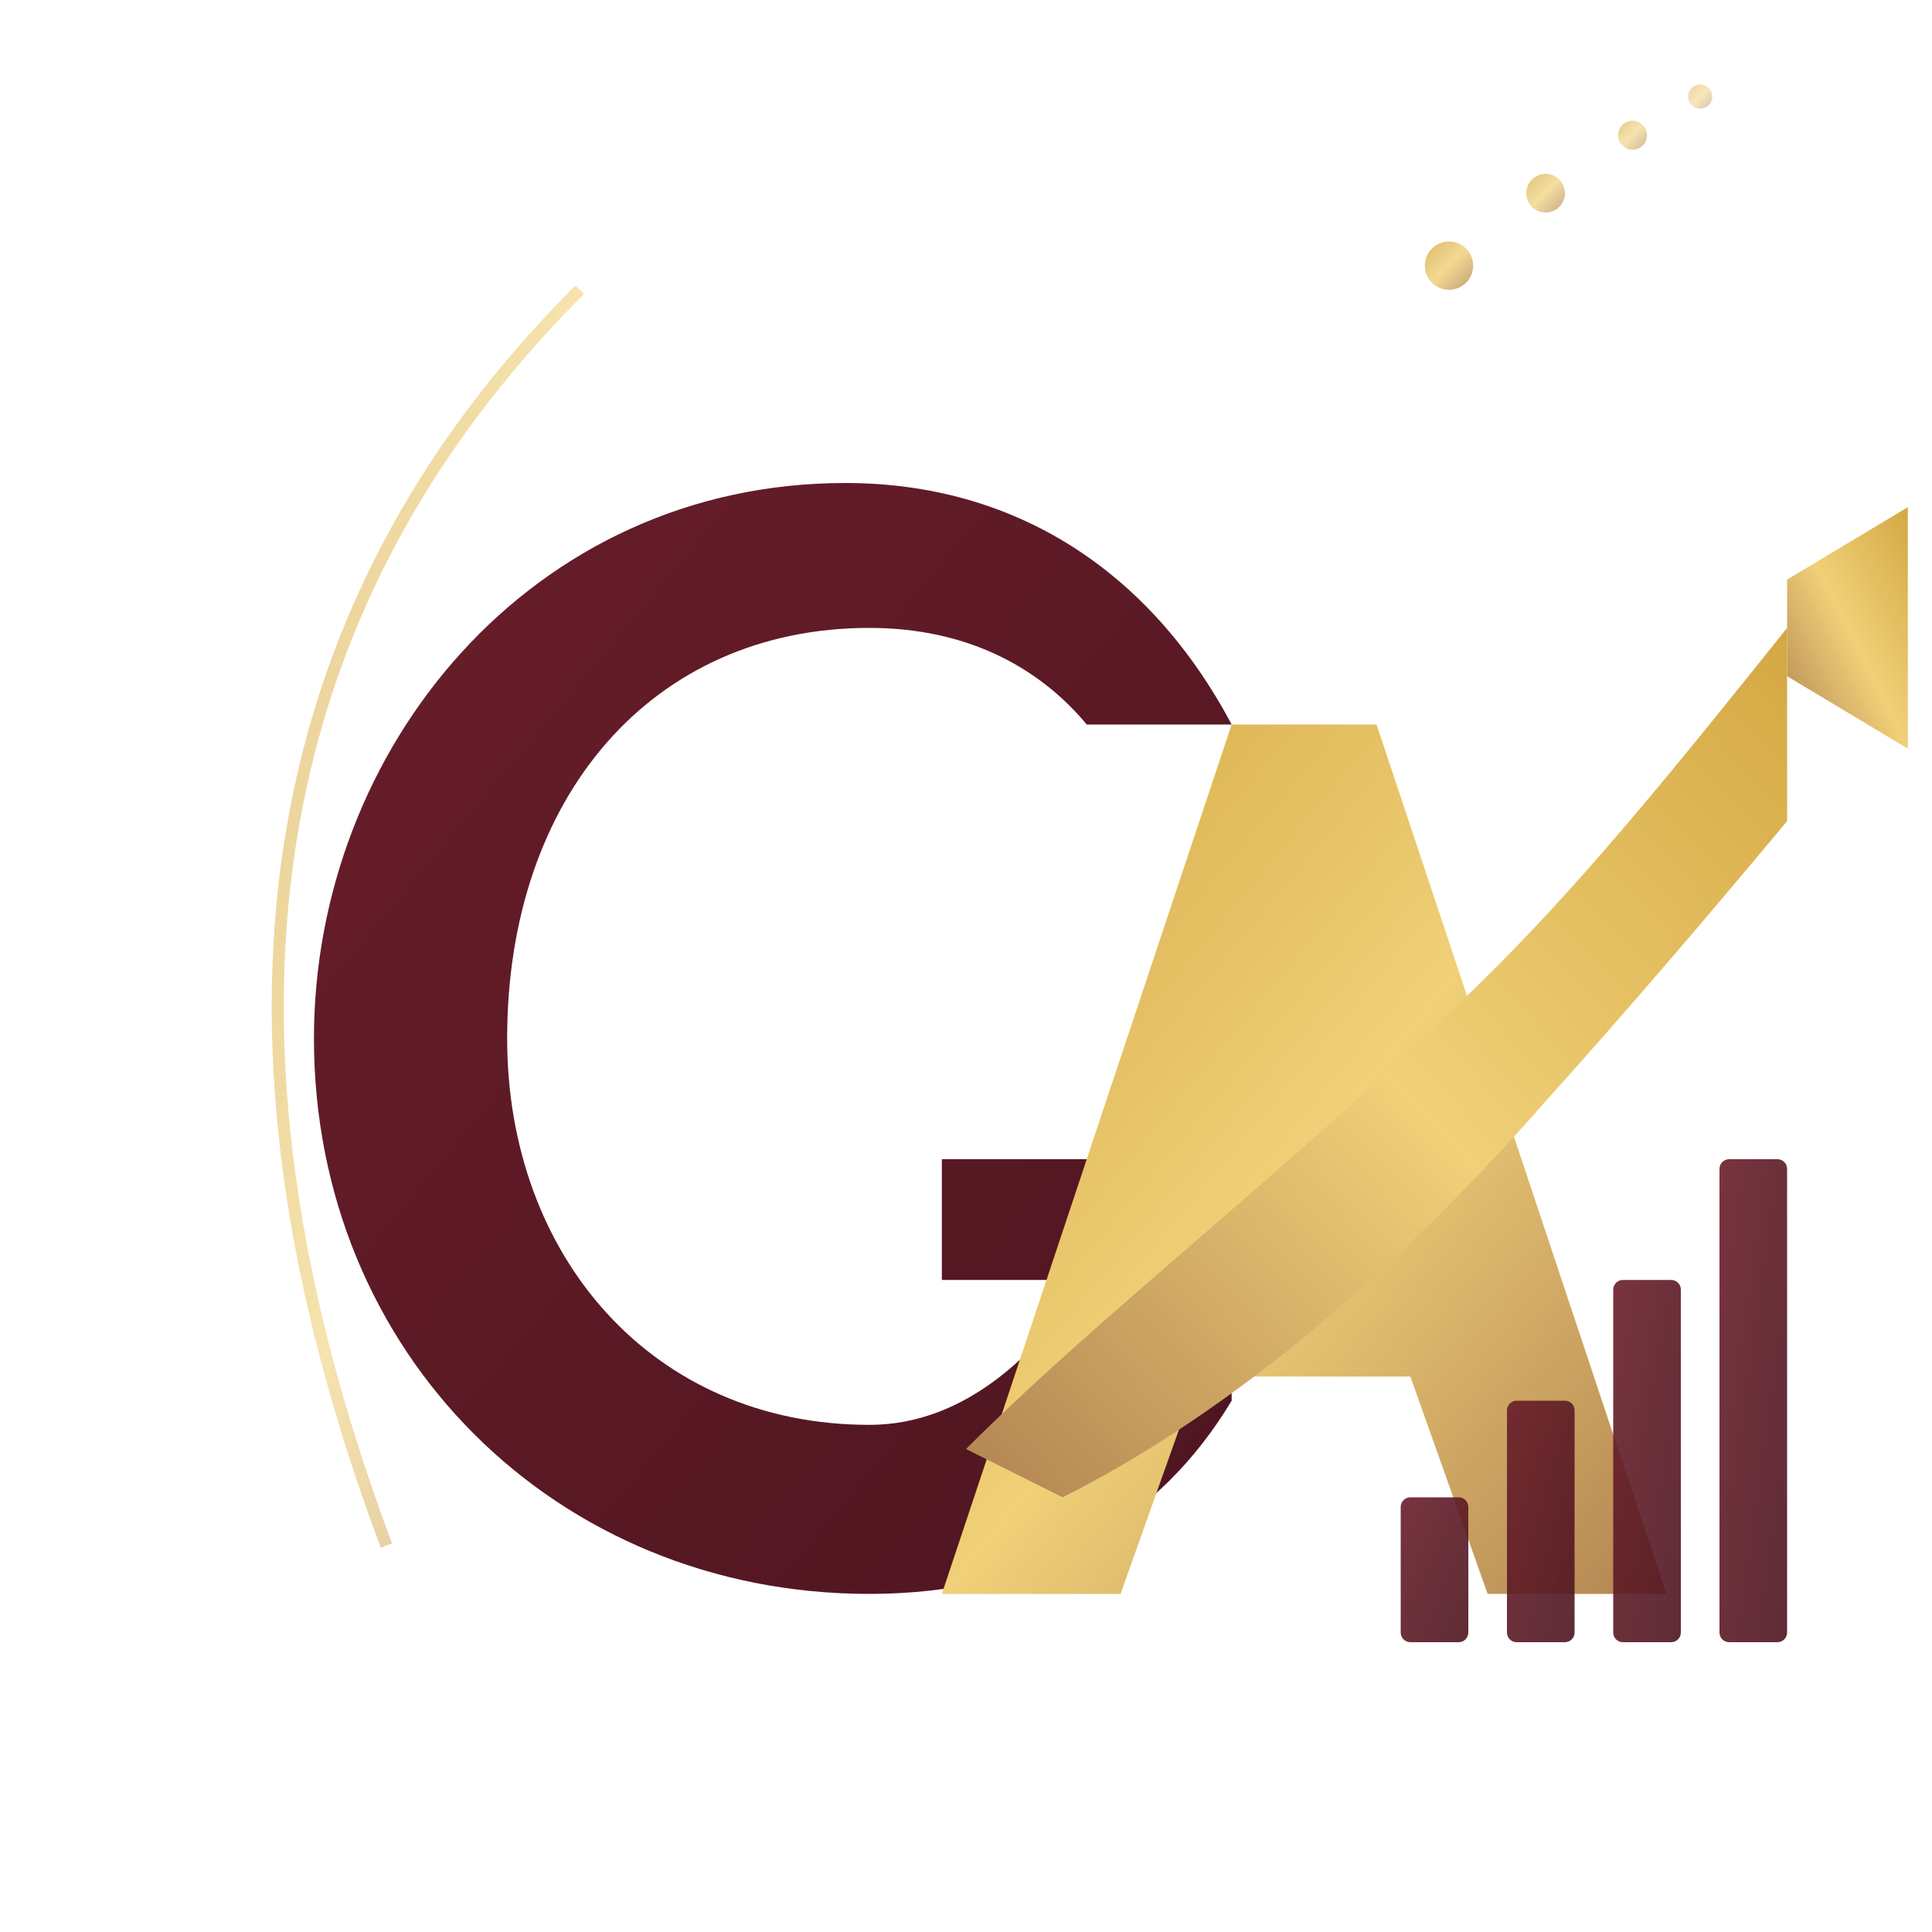
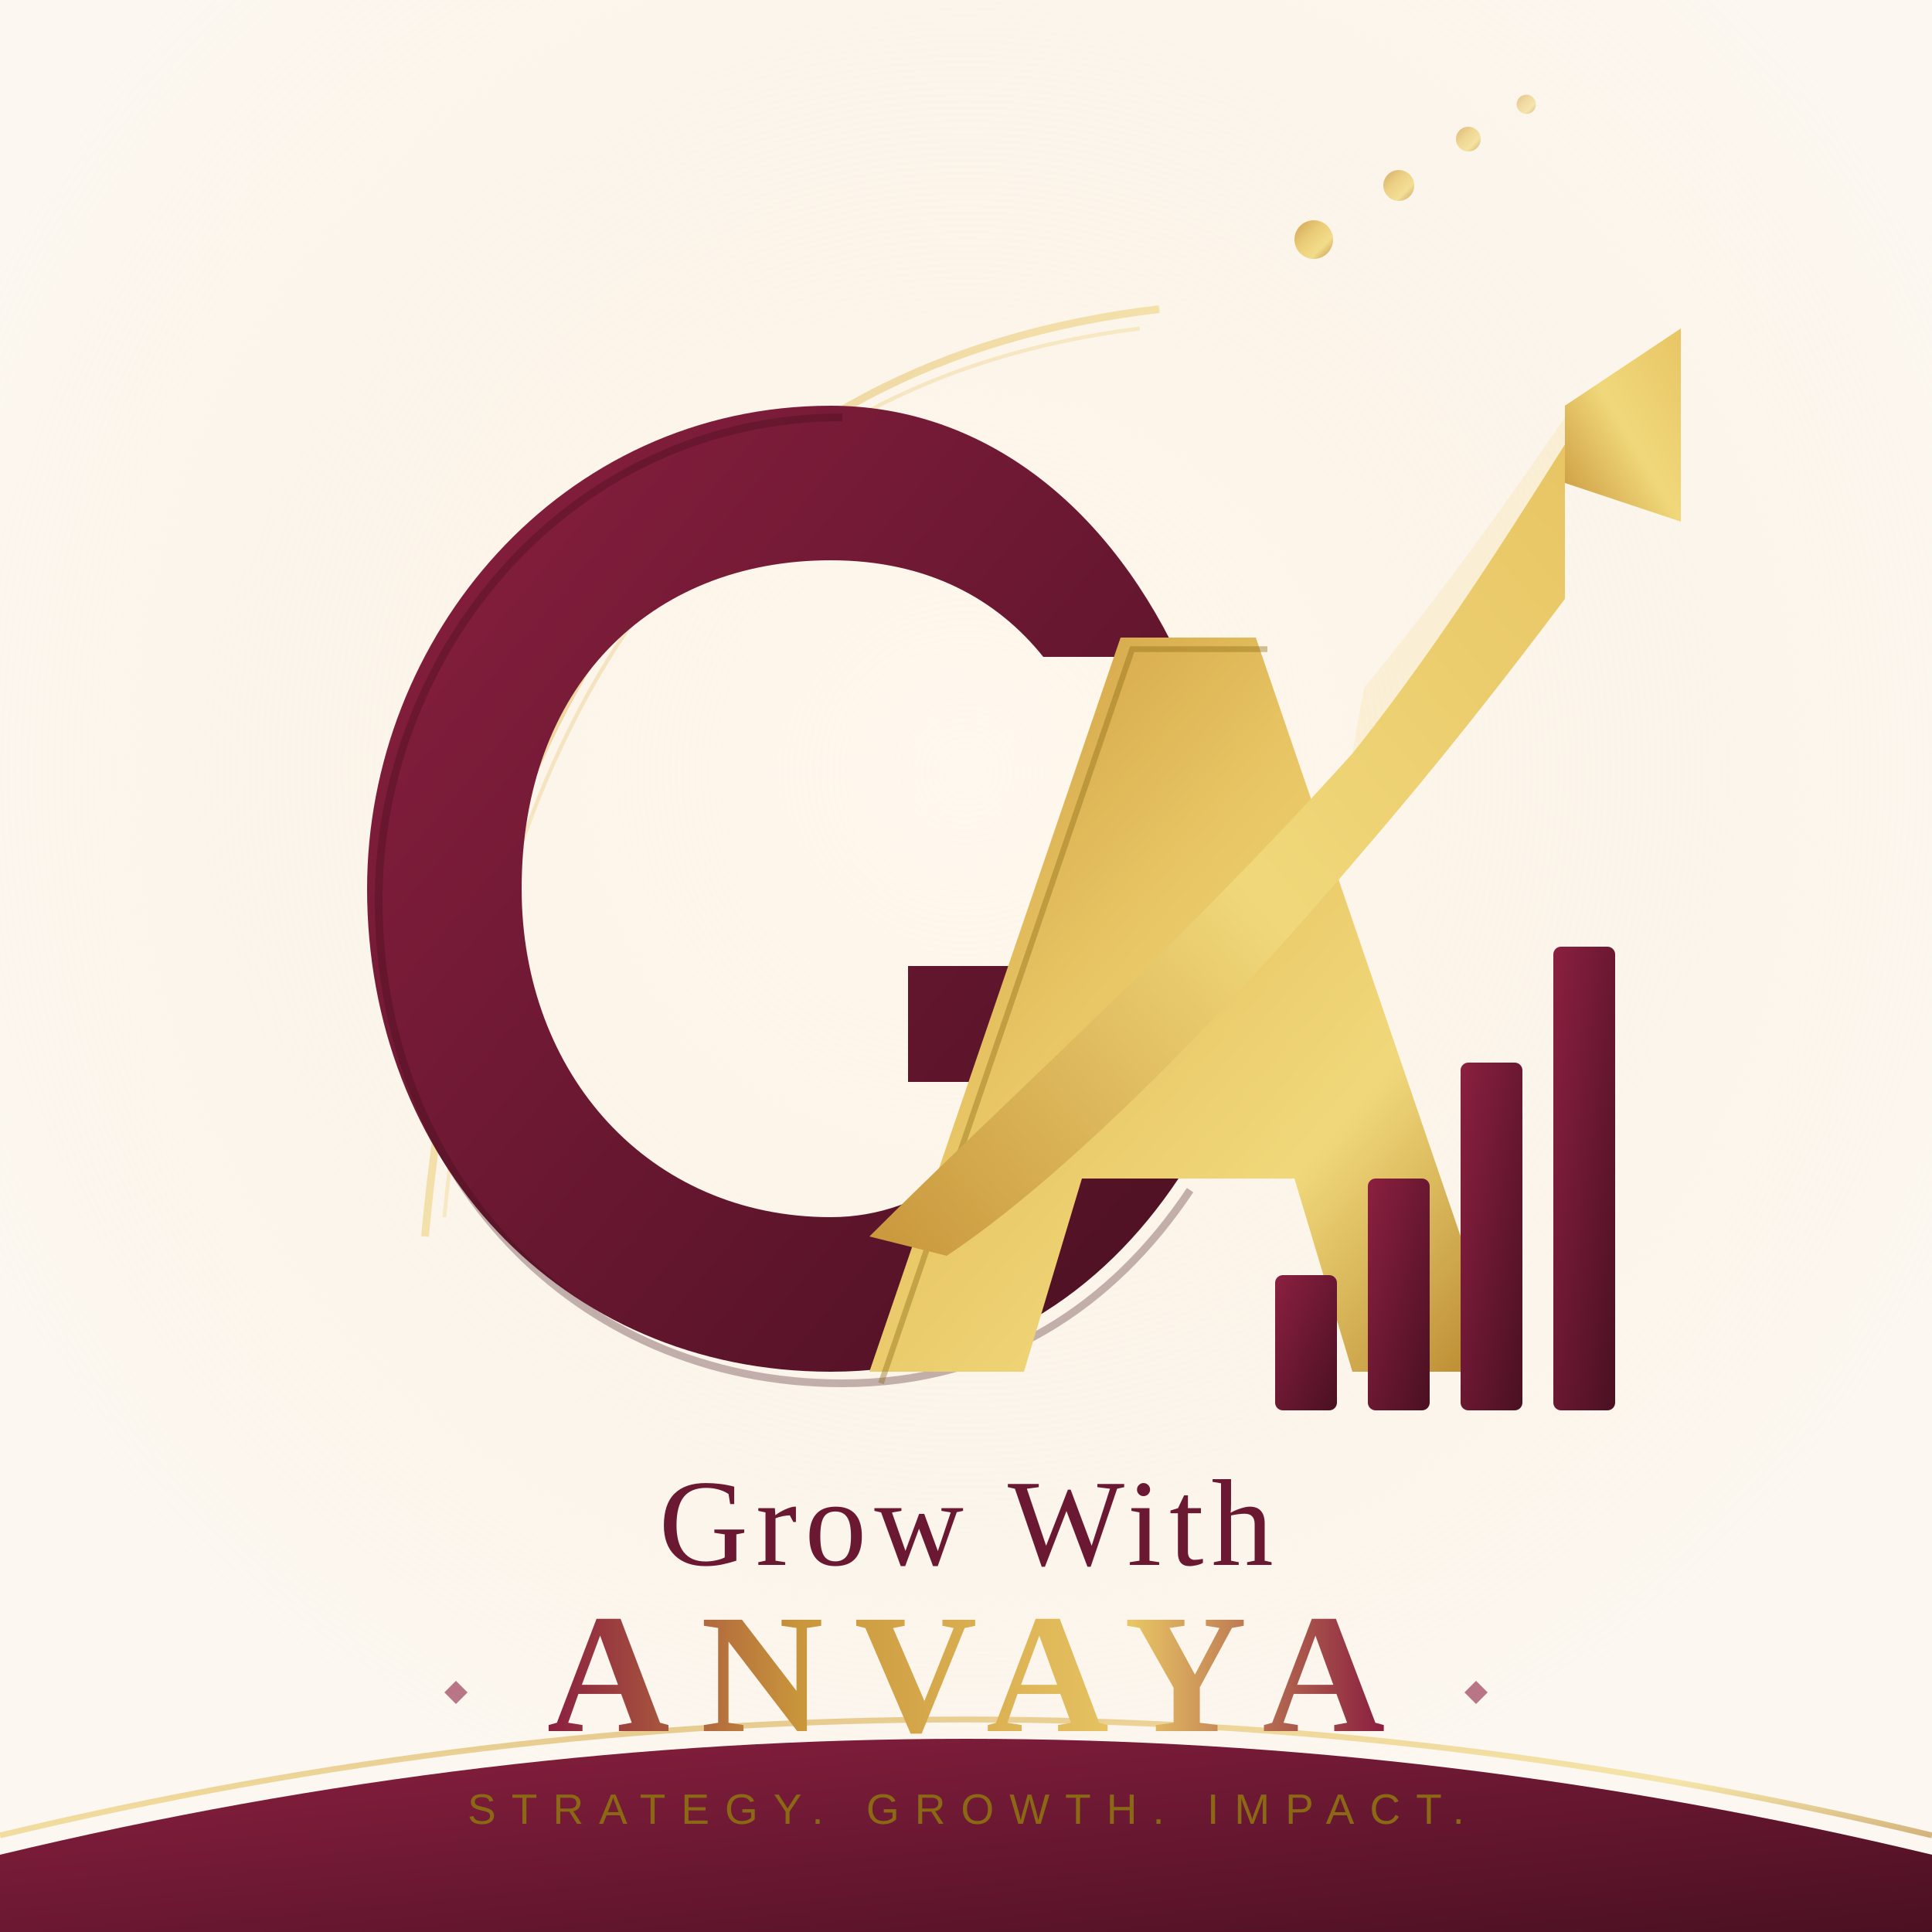
- <svg xmlns="http://www.w3.org/2000/svg" viewBox="0 0 400 400" width="400" height="400">
+ <svg xmlns="http://www.w3.org/2000/svg" viewBox="0 0 500 500" width="500" height="500">
  <defs>
    <linearGradient id="goldGrad" x1="0%" y1="0%" x2="100%" y2="100%">
-       <stop offset="0%" style="stop-color:#D4A843" />
-       <stop offset="50%" style="stop-color:#F0D078" />
-       <stop offset="100%" style="stop-color:#B28452" />
+       <stop offset="0%" style="stop-color:#C9963B" />
+       <stop offset="40%" style="stop-color:#E8C564" />
+       <stop offset="70%" style="stop-color:#F0D87A" />
+       <stop offset="100%" style="stop-color:#B8862D" />
    </linearGradient>
    <linearGradient id="maroonGrad" x1="0%" y1="0%" x2="100%" y2="100%">
-       <stop offset="0%" style="stop-color:#691E2A" />
-       <stop offset="100%" style="stop-color:#4D1520" />
+       <stop offset="0%" style="stop-color:#8B2040" />
+       <stop offset="50%" style="stop-color:#6B1832" />
+       <stop offset="100%" style="stop-color:#4A1022" />
    </linearGradient>
    <linearGradient id="arrowGrad" x1="0%" y1="100%" x2="100%" y2="0%">
-       <stop offset="0%" style="stop-color:#B28452" />
-       <stop offset="50%" style="stop-color:#F0D078" />
-       <stop offset="100%" style="stop-color:#D4A843" />
+       <stop offset="0%" style="stop-color:#C9963B" />
+       <stop offset="50%" style="stop-color:#F0D87A" />
+       <stop offset="100%" style="stop-color:#E8C564" />
    </linearGradient>
+     <linearGradient id="anvayaGrad" x1="0%" y1="0%" x2="100%" y2="0%">
+       <stop offset="0%" style="stop-color:#8B2040" />
+       <stop offset="30%" style="stop-color:#C9963B" />
+       <stop offset="70%" style="stop-color:#E8C564" />
+       <stop offset="100%" style="stop-color:#8B2040" />
+     </linearGradient>
+     <radialGradient id="bgGlow" cx="50%" cy="40%" r="60%">
+       <stop offset="0%" style="stop-color:#FFF8EE;stop-opacity:1" />
+       <stop offset="100%" style="stop-color:#F5E6D0;stop-opacity:0.3" />
+     </radialGradient>
  </defs>
-   <path d="M 80 320 Q 20 160 120 60" fill="none" stroke="url(#goldGrad)" stroke-width="2.5" opacity="0.6" />
-   <path d="M 175 100 C 110 100 65 155 65 215 C 65 280 115 330 180 330 C 215 330 240 315 255 290 L 255 240 L 195 240 L 195 265 L 225 265 C 215 280 200 295 180 295 C 135 295 105 260 105 215 C 105 165 135 130 180 130 C 200 130 215 138 225 150 L 255 150 C 238 118 210 100 175 100 Z" fill="url(#maroonGrad)" />
-   <path d="M 195 330 L 255 150 L 285 150 L 345 330 L 308 330 L 292 285 L 248 285 L 232 330 Z M 255 255 L 270 205 L 285 255 Z" fill="url(#goldGrad)" />
-   <path d="M 200 300 C 230 270 270 240 310 200 C 330 180 350 155 370 130 L 370 170 C 355 188 338 208 320 228 C 285 268 250 295 220 310 Z" fill="url(#arrowGrad)" />
-   <path d="M 370 120 L 395 105 L 395 155 L 370 140 Z" fill="url(#arrowGrad)" />
-   <rect x="290" y="310" width="14" height="30" rx="2" fill="url(#maroonGrad)" opacity="0.9" />
-   <rect x="312" y="290" width="14" height="50" rx="2" fill="url(#maroonGrad)" opacity="0.9" />
-   <rect x="334" y="265" width="14" height="75" rx="2" fill="url(#maroonGrad)" opacity="0.9" />
-   <rect x="356" y="240" width="14" height="100" rx="2" fill="url(#maroonGrad)" opacity="0.9" />
-   <circle cx="300" cy="55" r="5" fill="url(#goldGrad)" opacity="0.8" />
-   <circle cx="320" cy="40" r="4" fill="url(#goldGrad)" opacity="0.7" />
-   <circle cx="338" cy="28" r="3" fill="url(#goldGrad)" opacity="0.6" />
-   <circle cx="352" cy="20" r="2.5" fill="url(#goldGrad)" opacity="0.5" />
+   <rect width="500" height="500" fill="url(#bgGlow)" />
+   <path d="M 0 480 Q 250 420 500 480 L 500 500 L 0 500 Z" fill="url(#maroonGrad)" />
+   <path d="M 0 475 Q 250 415 500 475" fill="none" stroke="url(#goldGrad)" stroke-width="1.5" opacity="0.6" />
+   <path d="M 110 320 Q 130 100 300 80" fill="none" stroke="url(#goldGrad)" stroke-width="2" opacity="0.5" />
+   <path d="M 115 315 Q 135 105 295 85" fill="none" stroke="url(#goldGrad)" stroke-width="1" opacity="0.3" />
+   <path d="M 215 105 C 145 105 95 165 95 230 C 95 300 145 355 215 355 C 255 355 285 335 305 305 L 305 250 L 235 250 L 235 280 L 270 280 C 258 298 240 315 215 315 C 168 315 135 278 135 230 C 135 178 168 145 215 145 C 240 145 258 155 270 170 L 305 170 C 285 128 252 105 215 105 Z" fill="url(#maroonGrad)" />
+   <path d="M 218 108 C 148 108 98 168 98 233 C 98 303 148 358 218 358 C 258 358 288 338 308 308" fill="none" stroke="#3A0A15" stroke-width="2" opacity="0.3" />
+   <path d="M 225 355 L 290 165 L 325 165 L 390 355 L 350 355 L 335 305 L 280 305 L 265 355 Z M 293 275 L 310 215 L 327 275 Z" fill="url(#goldGrad)" />
+   <path d="M 228 358 L 293 168 L 328 168" fill="none" stroke="#8B6914" stroke-width="1.5" opacity="0.4" />
+   <path d="M 225 320 C 260 285 305 245 350 195 C 370 170 388 142 405 115 L 405 155 C 390 175 372 198 353 220 C 315 265 275 305 245 325 Z" fill="url(#arrowGrad)" />
+   <path d="M 405 105 L 435 85 L 435 135 L 405 125 Z" fill="url(#arrowGrad)" />
+   <path d="M 350 195 C 370 170 388 142 405 115 L 405 108 C 390 130 372 155 353 178 Z" fill="#F5E0A0" opacity="0.3" />
+   <rect x="330" y="330" width="16" height="35" rx="2" fill="url(#maroonGrad)" />
+   <rect x="354" y="305" width="16" height="60" rx="2" fill="url(#maroonGrad)" />
+   <rect x="378" y="275" width="16" height="90" rx="2" fill="url(#maroonGrad)" />
+   <rect x="402" y="245" width="16" height="120" rx="2" fill="url(#maroonGrad)" />
+   <circle cx="340" cy="62" r="5" fill="url(#goldGrad)" opacity="0.85" />
+   <circle cx="362" cy="48" r="4" fill="url(#goldGrad)" opacity="0.75" />
+   <circle cx="380" cy="36" r="3.2" fill="url(#goldGrad)" opacity="0.65" />
+   <circle cx="395" cy="27" r="2.5" fill="url(#goldGrad)" opacity="0.55" />
+   <text x="250" y="405" text-anchor="middle" font-family="Georgia, 'Times New Roman', serif" font-size="32" font-weight="400" fill="#6B1832" letter-spacing="2">Grow With</text>
+   <line x1="60" y1="395" x2="130" y2="395" stroke="url(#goldGrad)" stroke-width="1.5" opacity="0.6" />
+   <line x1="370" y1="395" x2="440" y2="395" stroke="url(#goldGrad)" stroke-width="1.5" opacity="0.6" />
+   <text x="250" y="448" text-anchor="middle" font-family="Georgia, 'Times New Roman', serif" font-size="44" font-weight="700" fill="url(#anvayaGrad)" letter-spacing="8">ANVAYA</text>
+   <path d="M 115 438 L 118 435 L 121 438 L 118 441 Z" fill="#8B2040" opacity="0.6" />
+   <path d="M 379 438 L 382 435 L 385 438 L 382 441 Z" fill="#8B2040" opacity="0.6" />
+   <text x="250" y="472" text-anchor="middle" font-family="Arial, sans-serif" font-size="11" fill="#8B6914" letter-spacing="4" font-weight="500">STRATEGY. GROWTH. IMPACT.</text>
+   <line x1="100" y1="468" x2="155" y2="468" stroke="url(#goldGrad)" stroke-width="1" opacity="0.5" />
+   <line x1="345" y1="468" x2="400" y2="468" stroke="url(#goldGrad)" stroke-width="1" opacity="0.5" />
</svg>
